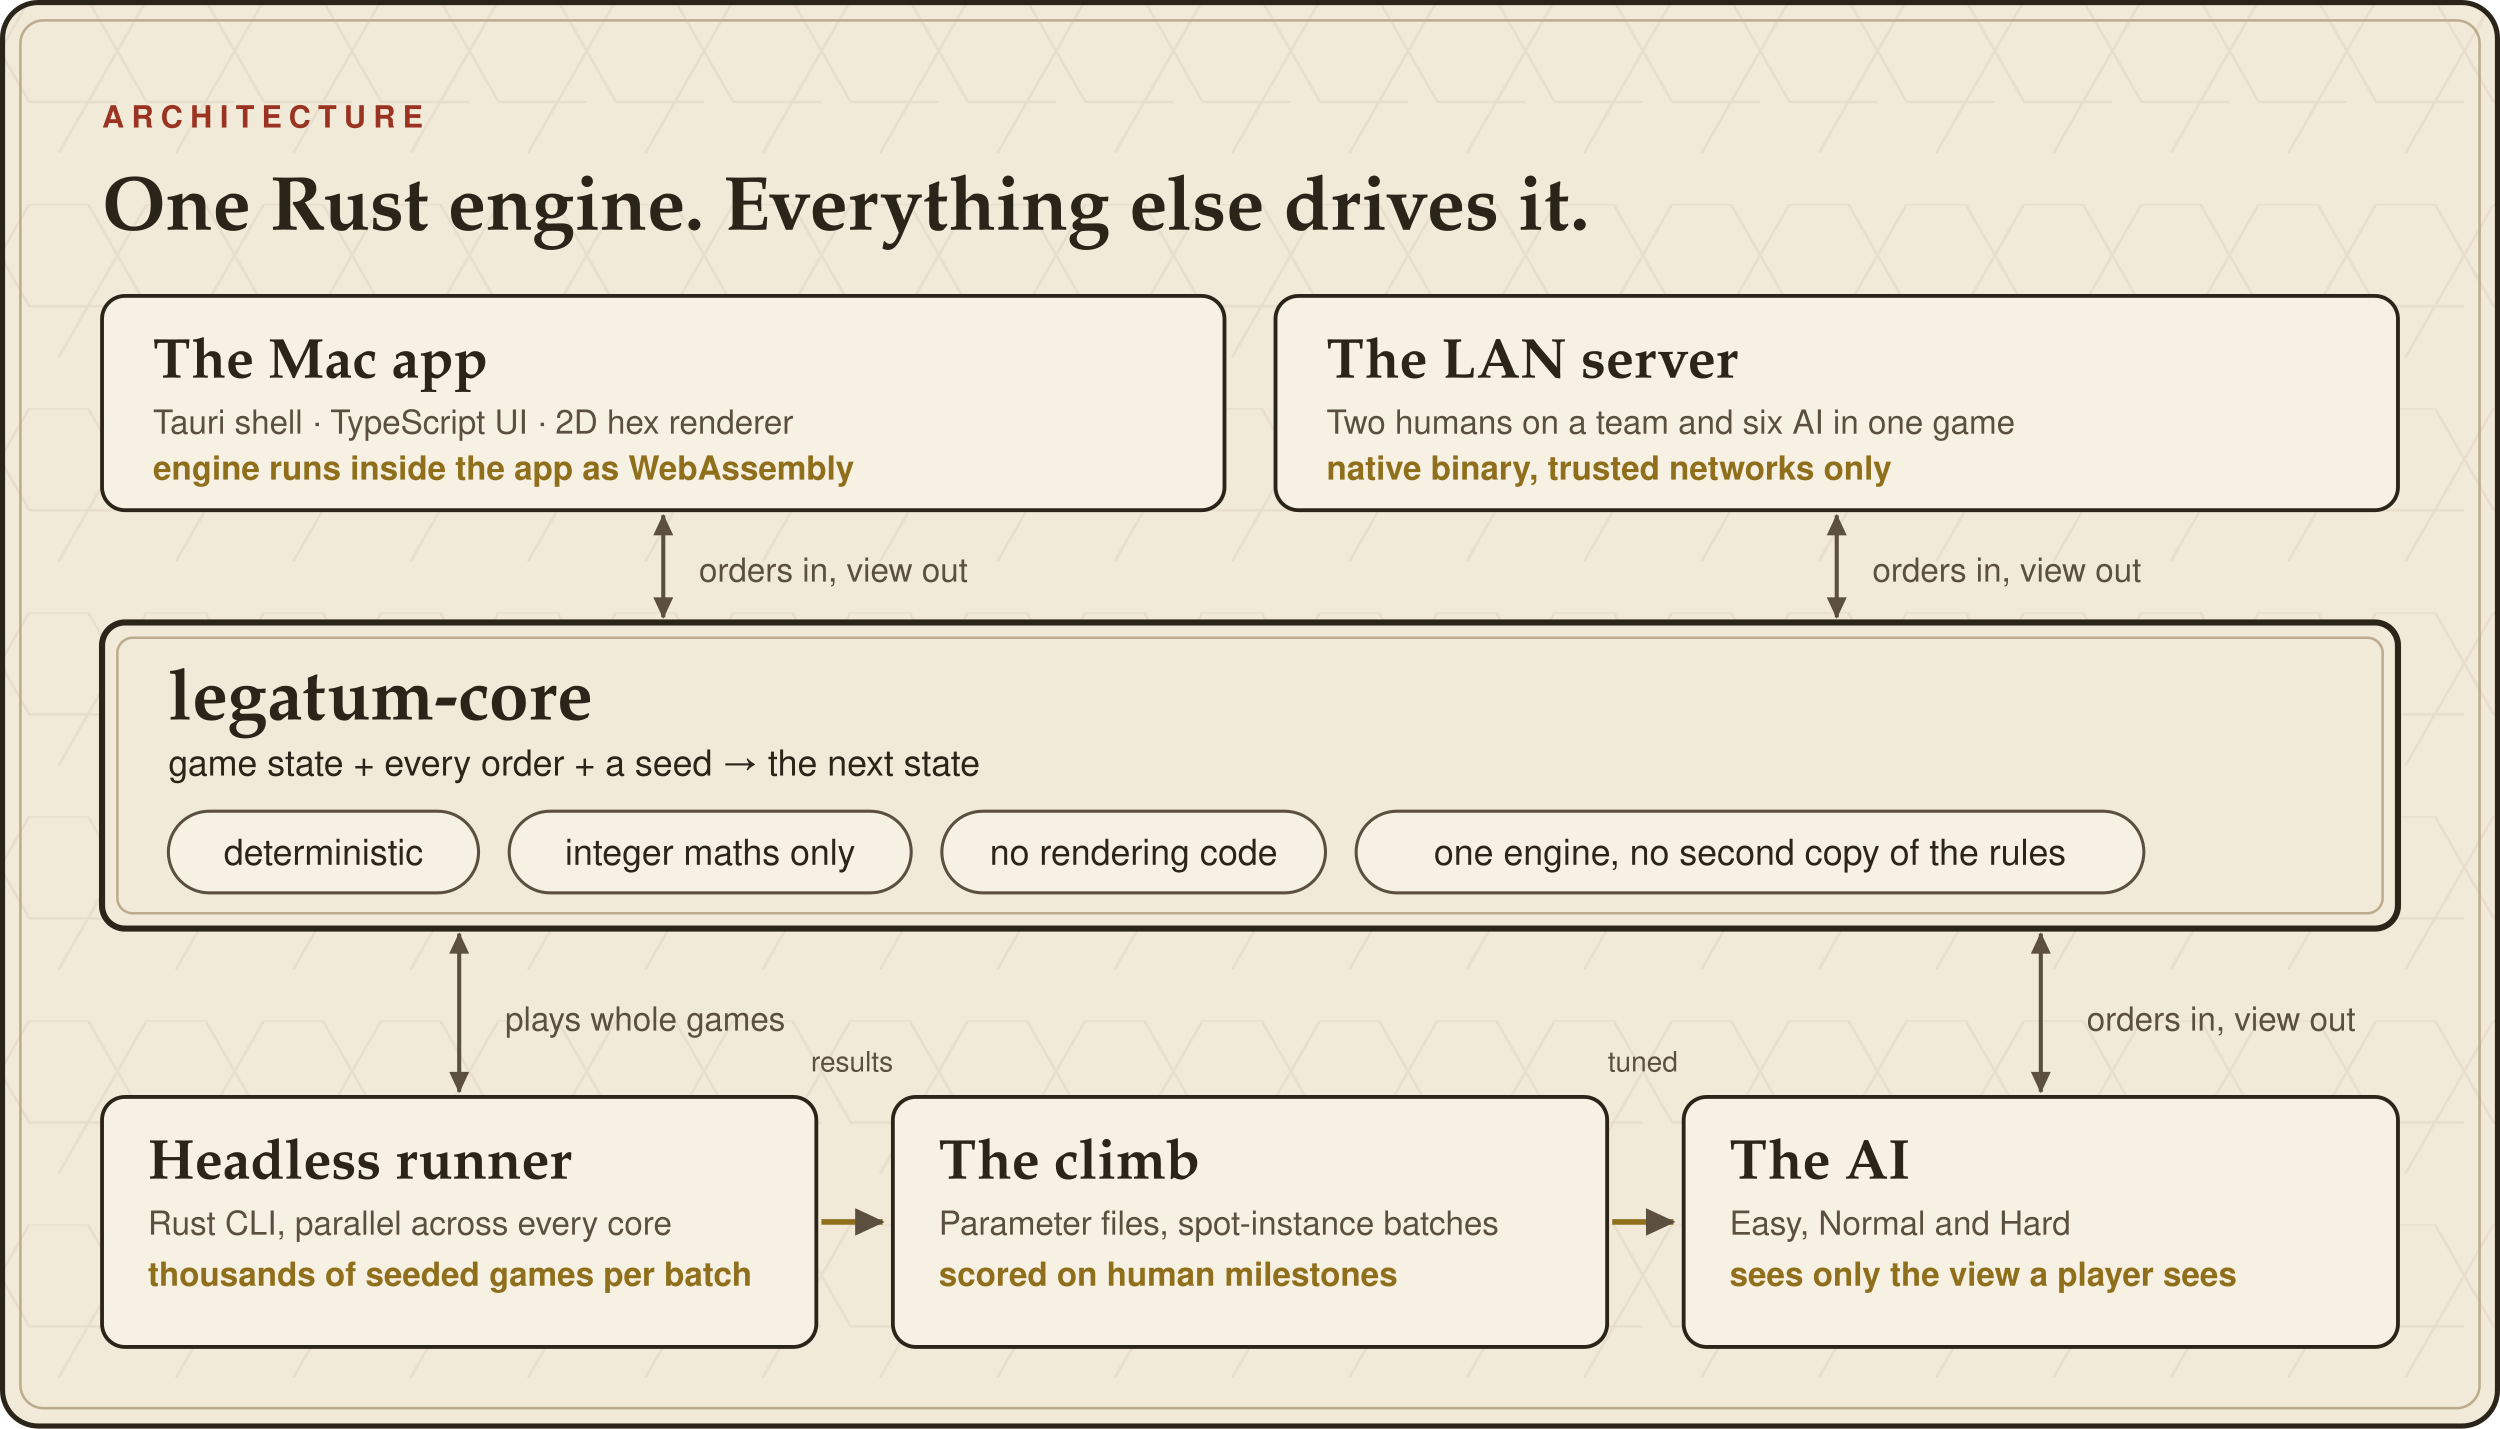
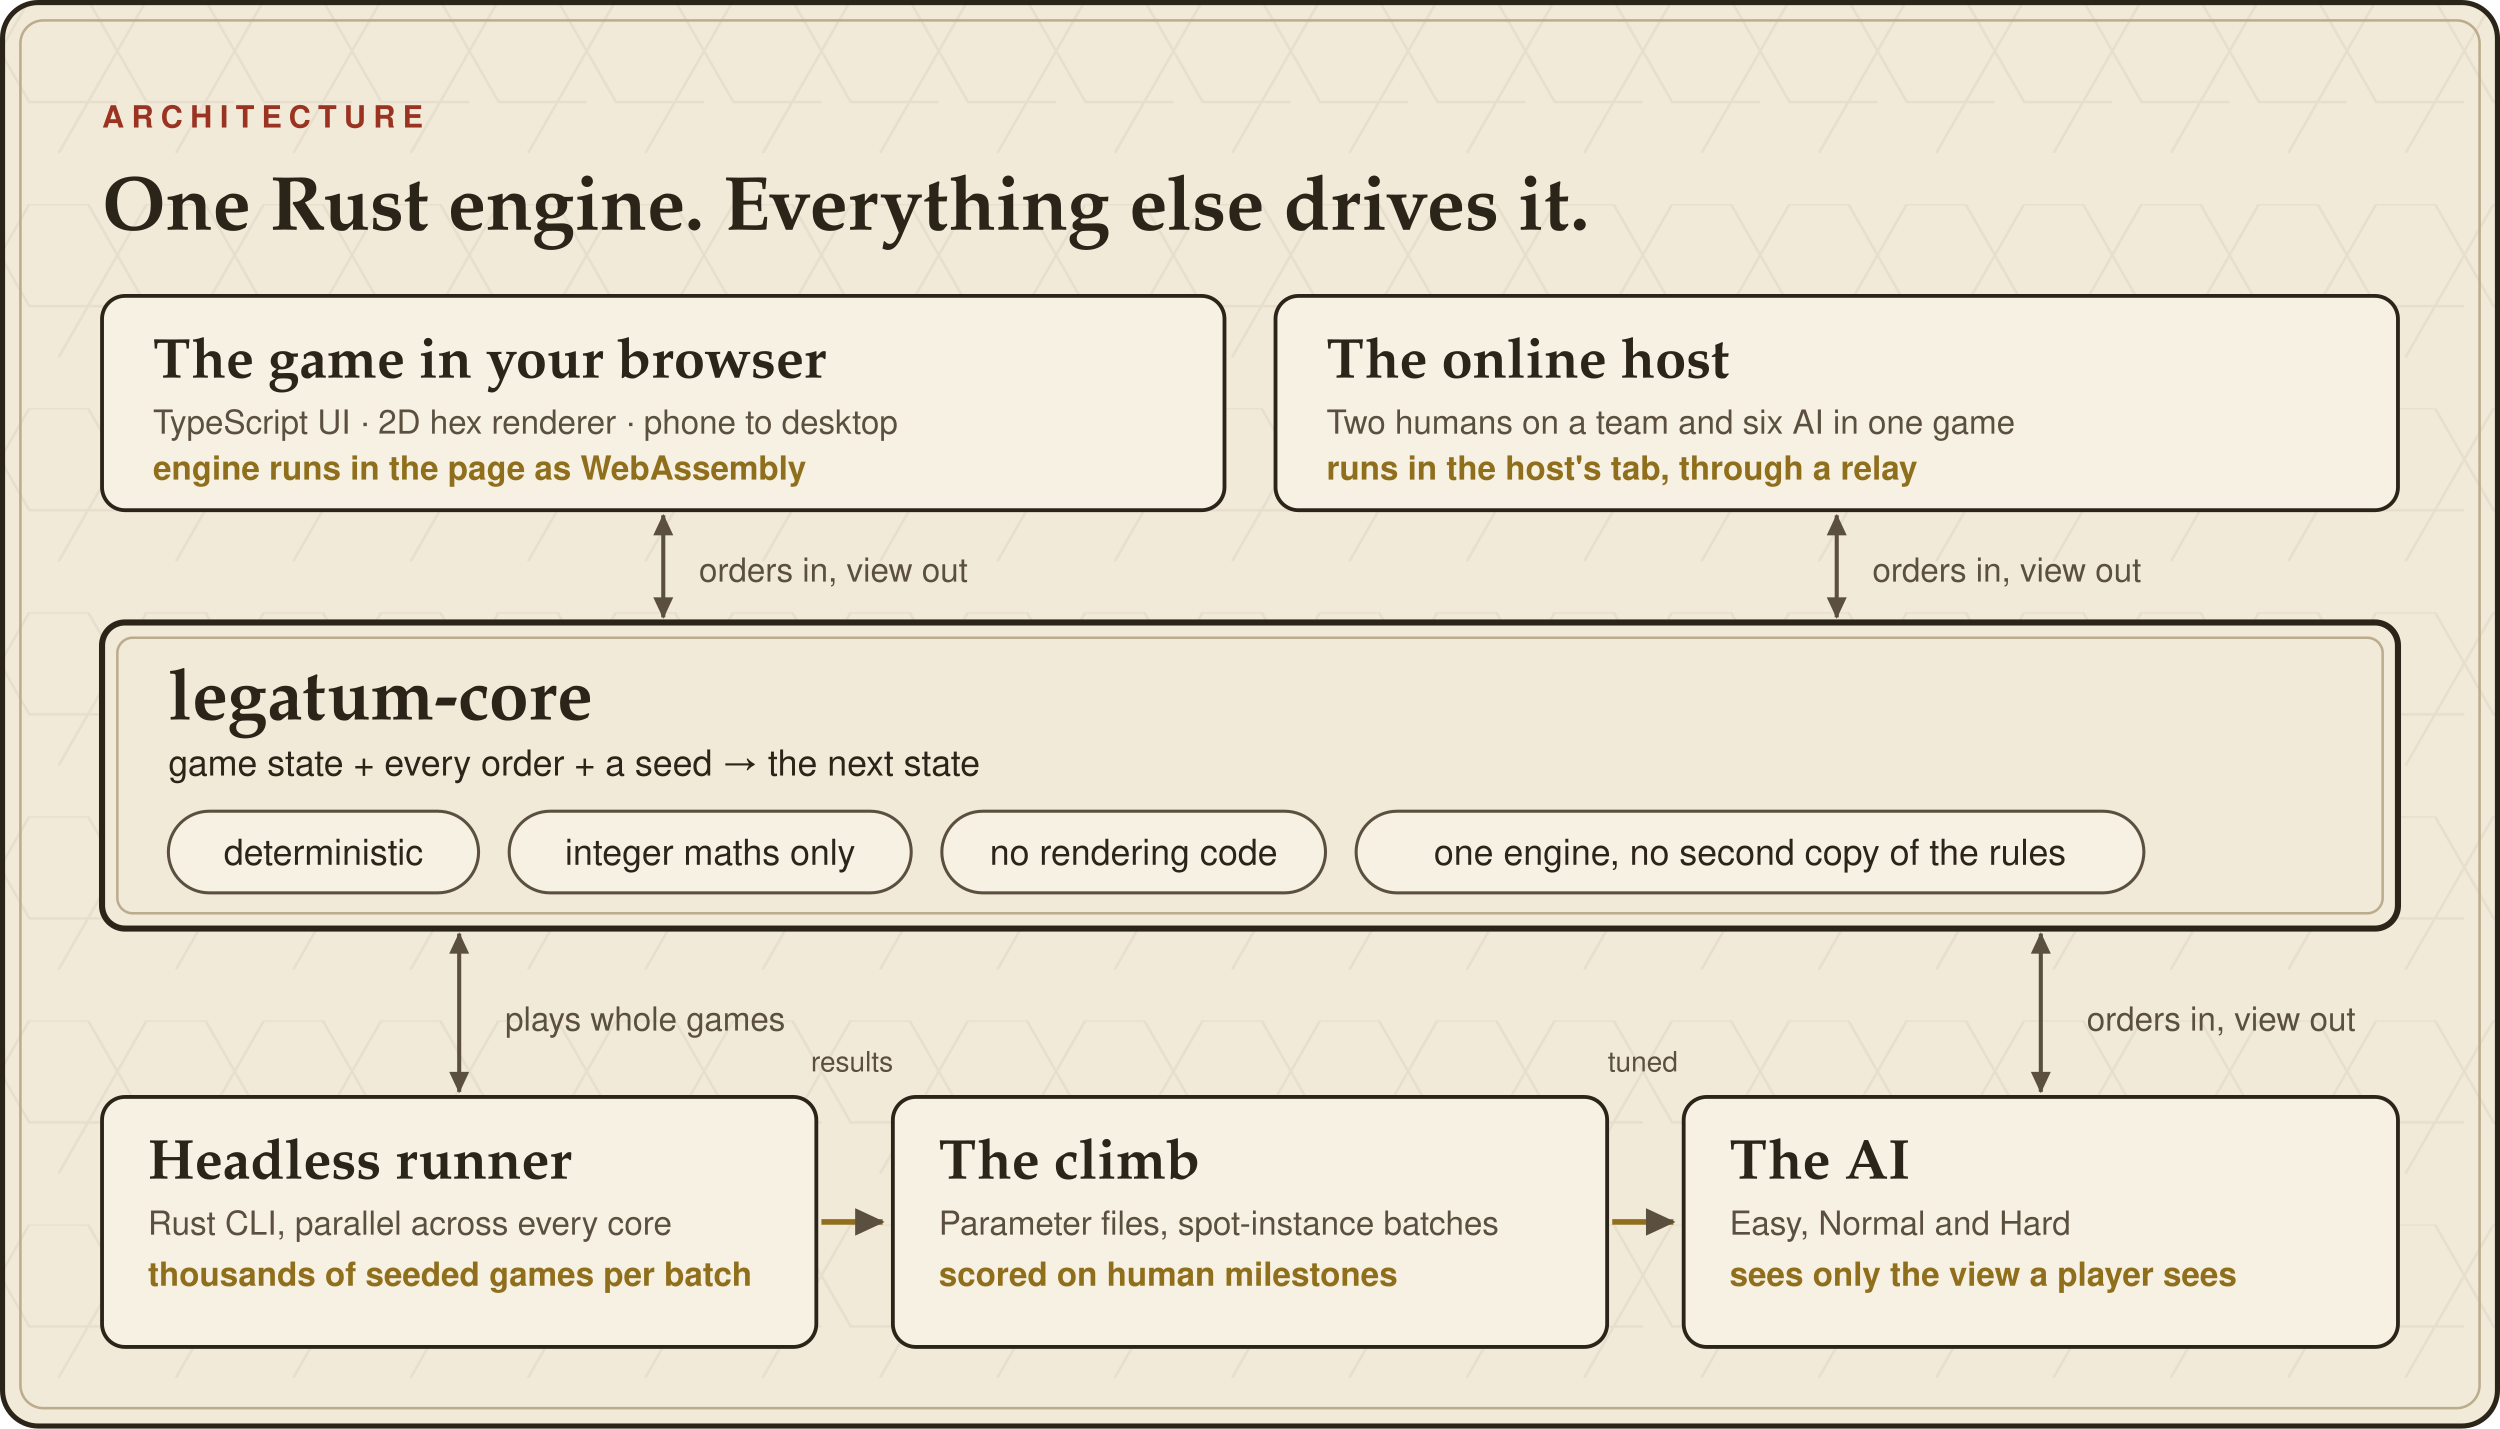
<svg xmlns="http://www.w3.org/2000/svg" viewBox="0 0 980 560" width="980" height="560" role="img" aria-labelledby="t d">
  <style>
text{font-family:'Avenir Next','Segoe UI',system-ui,-apple-system,Helvetica,Arial,sans-serif;fill:#2b2419}
.serif{font-family:'Cormorant Garamond','Iowan Old Style','Palatino Linotype',Palatino,Georgia,serif}
.kick{font-size:12px;letter-spacing:.24em;fill:#9a3322;font-weight:700}
.h{font-size:30px;font-weight:600}
.lab{font-size:11px;letter-spacing:.18em;fill:#5b503f;font-weight:700}
.sm{font-size:13px;fill:#5b503f}
.md{font-size:14px}
.bd{font-weight:700}
.c{text-anchor:middle}

@media (prefers-reduced-motion:reduce){*{animation:none!important}}
</style>
  <defs>
    <pattern id="hx" width="46" height="80" patternUnits="userSpaceOnUse">
      <path d="M0 20l11.5 -20h23l11.5 20l-11.5 20h-23z M23 60l11.5 -20h23" fill="none" stroke="rgba(43,36,25,.055)" stroke-width="1" />
    </pattern>
    <marker id="ar" viewBox="0 0 10 10" refX="8" refY="5" markerWidth="7" markerHeight="7" orient="auto-start-reverse">
      <path d="M1 1.5L8.5 5L1 8.5z" fill="#5b503f" />
    </marker>
  </defs>
  <rect x="1" y="1" width="978" height="558" rx="14" fill="#f2ead8" stroke="#2b2419" stroke-width="2" />
  <rect x="1" y="1" width="978" height="558" rx="14" fill="url(#hx)" />
  <rect x="8" y="8" width="964" height="544" rx="9" fill="none" stroke="#bcac8e" stroke-width="1" />
  <text x="40" y="50" class="kick">ARCHITECTURE</text>
  <text x="40" y="90" class="serif h">One Rust engine. Everything else drives it.</text>
  <rect x="40" y="116" width="440" height="84" rx="9" fill="#f7f1e3" stroke="#2b2419" stroke-width="1.5" />
-   <text x="60" y="148" class="serif bd" style="font-size:22px">The Mac app</text>
-   <text x="60" y="170" class="sm">Tauri shell · TypeScript UI · 2D hex renderer</text>
-   <text x="60" y="188" class="sm" style="fill:#8f6f1c;font-weight:600">engine runs inside the app as WebAssembly</text>
+   <text x="60" y="148" class="serif bd" style="font-size:22px">The game in your browser</text>
+   <text x="60" y="170" class="sm">TypeScript UI · 2D hex renderer · phone to desktop</text>
+   <text x="60" y="188" class="sm" style="fill:#8f6f1c;font-weight:600">engine runs in the page as WebAssembly</text>
  <rect x="500" y="116" width="440" height="84" rx="9" fill="#f7f1e3" stroke="#2b2419" stroke-width="1.5" />
-   <text x="520" y="148" class="serif bd" style="font-size:22px">The LAN server</text>
+   <text x="520" y="148" class="serif bd" style="font-size:22px">The online host</text>
  <text x="520" y="170" class="sm">Two humans on a team and six AI in one game</text>
-   <text x="520" y="188" class="sm" style="fill:#8f6f1c;font-weight:600">native binary, trusted networks only</text>
+   <text x="520" y="188" class="sm" style="fill:#8f6f1c;font-weight:600">runs in the host's tab, through a relay</text>
  <rect x="40" y="244" width="900" height="120" rx="9" fill="#f2ead8" stroke="#2b2419" stroke-width="2.4" />
  <rect x="46" y="250" width="888" height="108" rx="6" fill="none" stroke="#bcac8e" />
  <text x="66" y="282" class="serif bd" style="font-size:28px">legatum-core</text>
  <text x="66" y="304" class="md">game state + every order + a seed  →  the next state</text>
  <rect x="66" y="318" width="121.6" height="32" rx="16" fill="#f7f1e3" stroke="#5b503f" stroke-width="1.2" />
  <text x="126.8" y="339" class="c md">deterministic</text>
  <rect x="199.6" y="318" width="157.6" height="32" rx="16" fill="#f7f1e3" stroke="#5b503f" stroke-width="1.2" />
  <text x="278.4" y="339" class="c md">integer maths only</text>
  <rect x="369.2" y="318" width="150.4" height="32" rx="16" fill="#f7f1e3" stroke="#5b503f" stroke-width="1.2" />
  <text x="444.4" y="339" class="c md">no rendering code</text>
  <rect x="531.6" y="318" width="308.8" height="32" rx="16" fill="#f7f1e3" stroke="#5b503f" stroke-width="1.2" />
  <text x="686" y="339" class="c md">one engine, no second copy of the rules</text>
  <path d="M260 202V242" fill="none" stroke="#5b503f" stroke-width="1.6" marker-end="url(#ar)" marker-start="url(#ar)" />
  <path d="M720 202V242" fill="none" stroke="#5b503f" stroke-width="1.6" marker-end="url(#ar)" marker-start="url(#ar)" />
  <text x="274" y="228" class="sm">orders in, view out</text>
  <text x="734" y="228" class="sm">orders in, view out</text>
  <rect x="40" y="430" width="280" height="98" rx="9" fill="#f7f1e3" stroke="#2b2419" stroke-width="1.5" />
  <text x="58" y="462" class="serif bd" style="font-size:22px">Headless runner</text>
  <text x="58" y="484" class="sm">Rust CLI, parallel across every core</text>
  <text x="58" y="504" class="sm" style="fill:#8f6f1c;font-weight:600">thousands of seeded games per batch</text>
  <rect x="350" y="430" width="280" height="98" rx="9" fill="#f7f1e3" stroke="#2b2419" stroke-width="1.5" />
  <text x="368" y="462" class="serif bd" style="font-size:22px">The climb</text>
  <text x="368" y="484" class="sm">Parameter files, spot-instance batches</text>
  <text x="368" y="504" class="sm" style="fill:#8f6f1c;font-weight:600">scored on human milestones</text>
  <rect x="660" y="430" width="280" height="98" rx="9" fill="#f7f1e3" stroke="#2b2419" stroke-width="1.5" />
  <text x="678" y="462" class="serif bd" style="font-size:22px">The AI</text>
  <text x="678" y="484" class="sm">Easy, Normal and Hard</text>
  <text x="678" y="504" class="sm" style="fill:#8f6f1c;font-weight:600">sees only the view a player sees</text>
  <path d="M180 428V366" fill="none" stroke="#5b503f" stroke-width="1.6" marker-end="url(#ar)" marker-start="url(#ar)" />
  <path d="M800 428V366" fill="none" stroke="#5b503f" stroke-width="1.6" marker-end="url(#ar)" marker-start="url(#ar)" />
  <path d="M322 479H346" fill="none" stroke="#8f6f1c" stroke-width="2.2" marker-end="url(#ar)" />
  <path d="M632 479H656" fill="none" stroke="#8f6f1c" stroke-width="2.2" marker-end="url(#ar)" />
  <text x="198" y="404" class="sm">plays whole games</text>
  <text x="818" y="404" class="sm">orders in, view out</text>
  <text x="334" y="420" class="sm c" style="font-size:11px">results</text>
  <text x="644" y="420" class="sm c" style="font-size:11px">tuned</text>
</svg>
